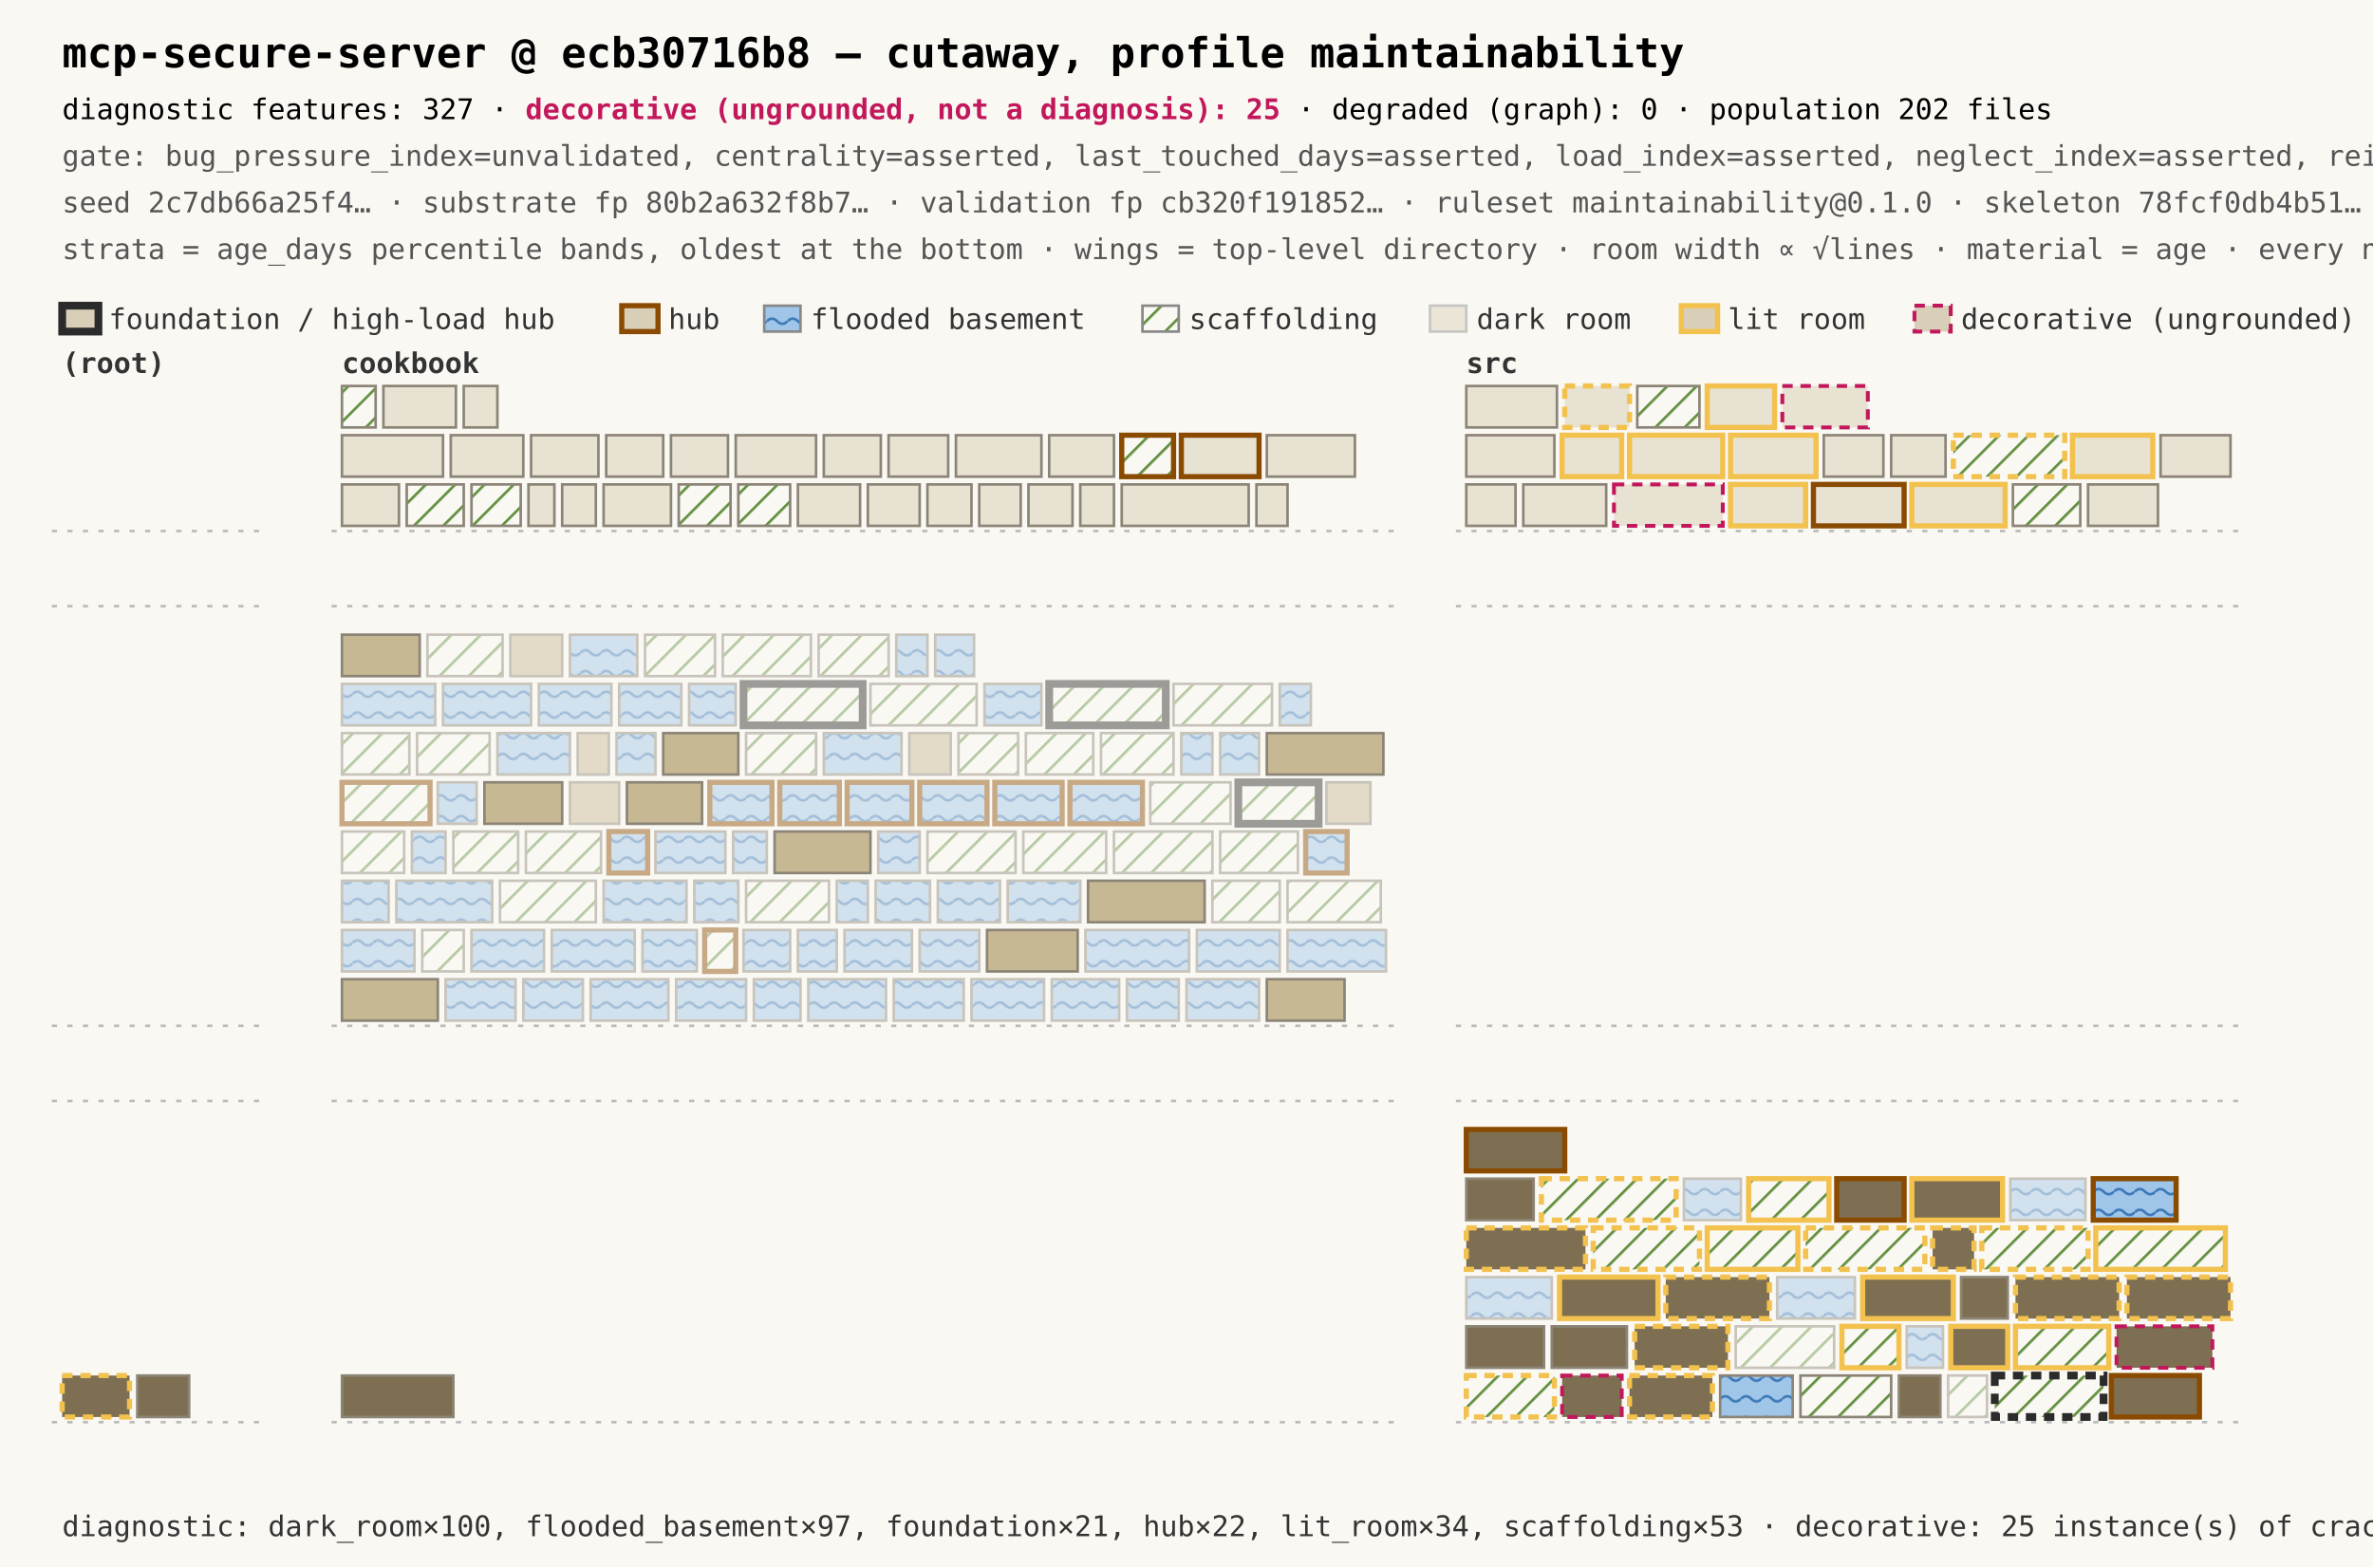
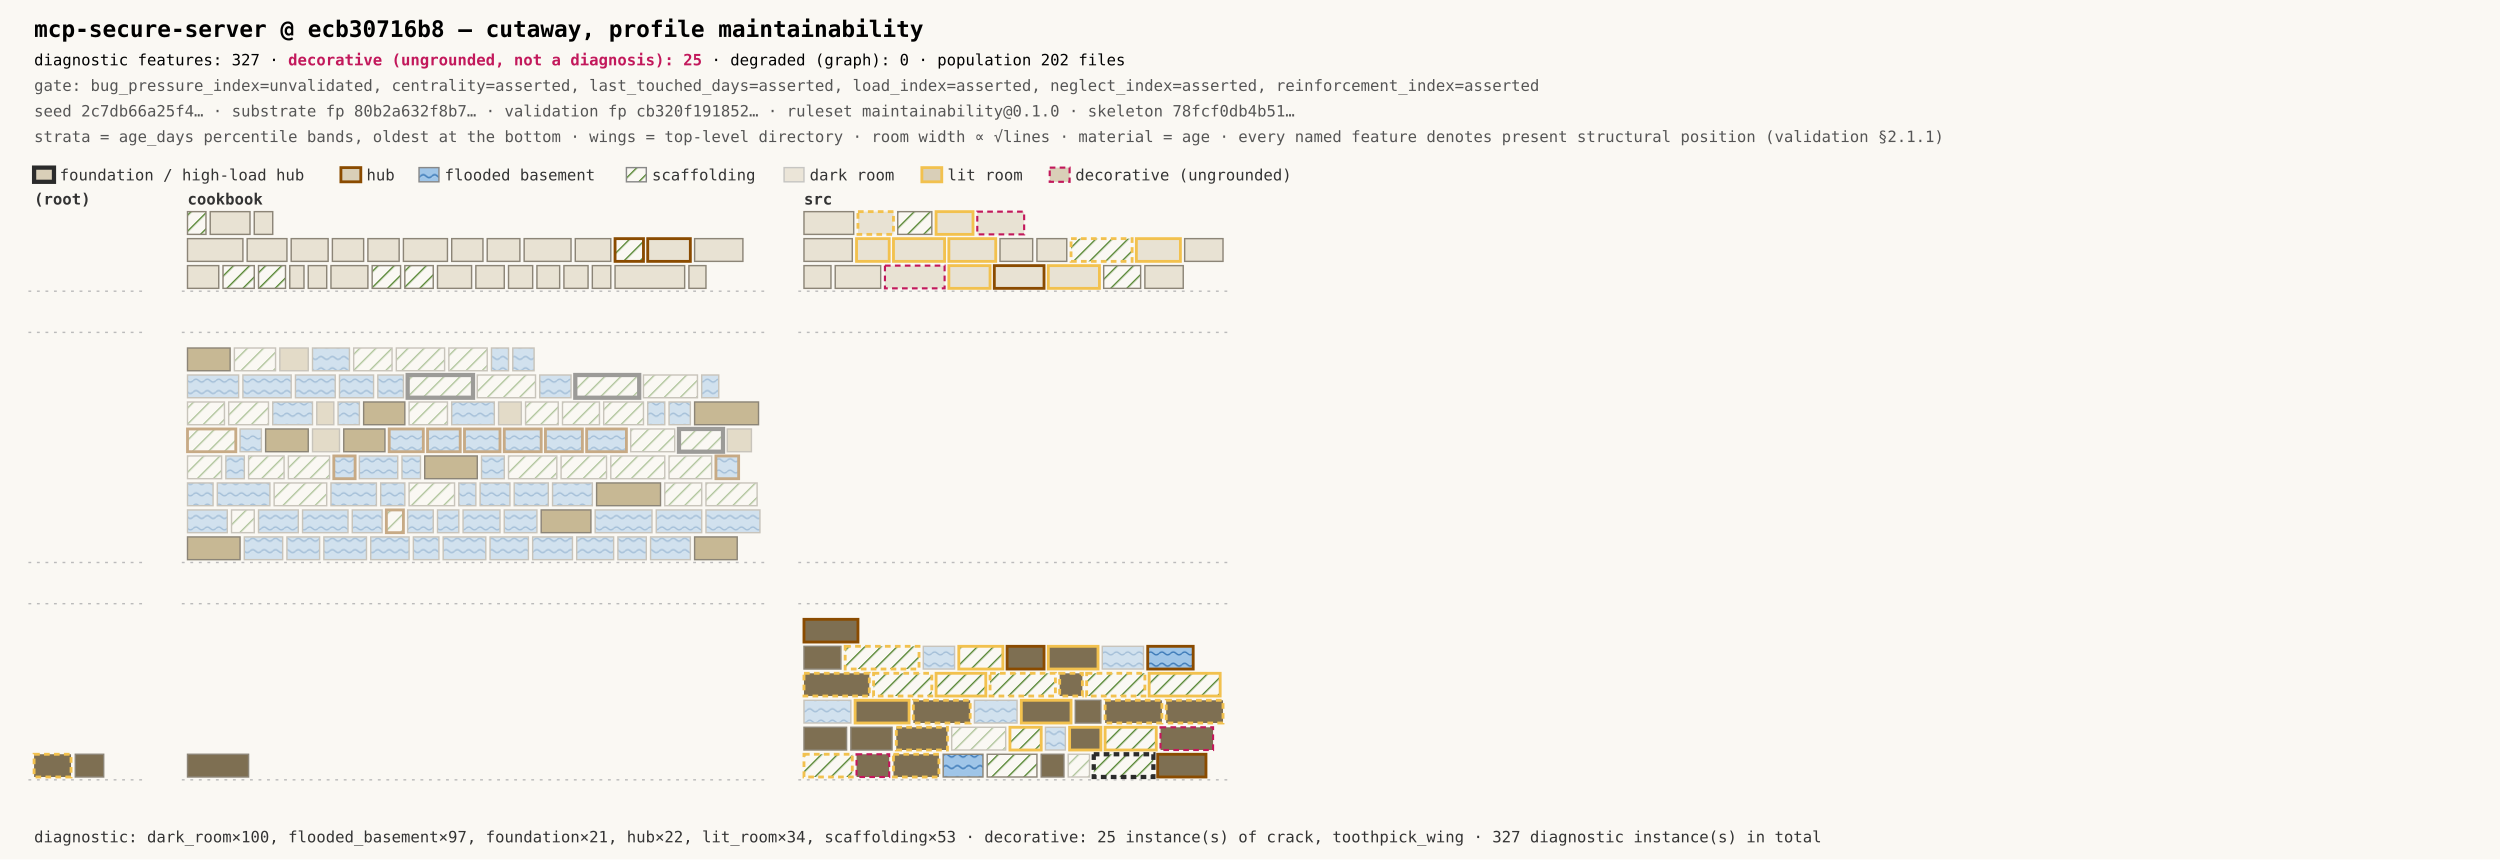
- <svg xmlns="http://www.w3.org/2000/svg" width="916" height="605" viewBox="0 0 916 605" font-family="ui-monospace, Menlo, monospace" font-size="11">
+ <svg xmlns="http://www.w3.org/2000/svg" width="1760" height="605" viewBox="0 0 1760 605" font-family="ui-monospace, Menlo, monospace" font-size="11">
  <defs>
    <pattern id="water" width="8" height="8" patternUnits="userSpaceOnUse">
      <rect width="8" height="8" fill="#9fc5e8" />
      <path d="M0 4 Q2 2 4 4 T8 4" stroke="#3d7ab8" fill="none" />
    </pattern>
    <pattern id="scaffold" width="8" height="8" patternUnits="userSpaceOnUse" patternTransform="rotate(45)">
      <rect width="8" height="8" fill="none" />
      <line x1="0" y1="0" x2="0" y2="8" stroke="#5c8a3a" stroke-width="2" />
    </pattern>
  </defs>
-   <rect width="916" height="605" fill="#faf8f3" />
+   <rect width="1760" height="605" fill="#faf8f3" />
  <text x="24" y="26" font-size="16" font-weight="bold">mcp-secure-server @ ecb30716b8 — cutaway, profile maintainability</text>
  <text x="24" y="46">diagnostic features: 327 · <tspan fill="#c2185b" font-weight="bold">decorative (ungrounded, not a diagnosis): 25</tspan> · degraded (graph): 0 · population 202 files</text>
  <text x="24" y="64" fill="#555">gate: bug_pressure_index=unvalidated, centrality=asserted, last_touched_days=asserted, load_index=asserted, neglect_index=asserted, reinforcement_index=asserted</text>
  <text x="24" y="82" fill="#555">seed 2c7db66a25f4… · substrate fp 80b2a632f8b7… · validation fp cb320f191852… · ruleset maintainability@0.1.0 · skeleton 78fcf0db4b51…</text>
  <text x="24" y="100" fill="#555">strata = age_days percentile bands, oldest at the bottom · wings = top-level directory · room width ∝ √lines · material = age · every named feature denotes present structural position (validation §2.1.1)</text>
  <rect x="24" y="118" width="14" height="10" style="stroke:#2b2b2b;stroke-width:3;fill:#d9cfb8" />
  <text x="42" y="127" fill="#333">foundation / high-load hub</text>
  <rect x="240" y="118" width="14" height="10" style="stroke:#8a4b00;stroke-width:2;fill:#d9cfb8" />
  <text x="258" y="127" fill="#333">hub</text>
  <rect x="295" y="118" width="14" height="10" style="fill:url(#water);stroke:#888" />
  <text x="313" y="127" fill="#333">flooded basement</text>
  <rect x="441" y="118" width="14" height="10" style="fill:url(#scaffold);stroke:#888" />
  <text x="459" y="127" fill="#333">scaffolding</text>
  <rect x="552" y="118" width="14" height="10" style="fill:#d9cfb8;opacity:0.45;stroke:#888" />
  <text x="570" y="127" fill="#333">dark room</text>
  <rect x="649" y="118" width="14" height="10" style="stroke:#f2c14e;stroke-width:2;fill:#d9cfb8" />
  <text x="667" y="127" fill="#333">lit room</text>
  <rect x="739" y="118" width="14" height="10" style="stroke:#c2185b;stroke-width:1.5;stroke-dasharray:4 3;fill:#d9cfb8" />
  <text x="757" y="127" fill="#333">decorative (ungrounded)</text>
  <text x="24" y="144" font-weight="bold" fill="#333">(root)</text>
  <rect x="24" y="531" width="26" height="16" style="fill:#7e6f52;stroke:#f2c14e;stroke-width:2;stroke-dasharray:4 3" />
  <rect x="53" y="531" width="20" height="16" style="fill:#7e6f52;stroke:#8c8577;stroke-width:1" />
  <line x1="20" y1="549" x2="104" y2="549" stroke="#bbb" stroke-dasharray="2 4" />
  <line x1="20" y1="425" x2="104" y2="425" stroke="#bbb" stroke-dasharray="2 4" />
  <line x1="20" y1="396" x2="104" y2="396" stroke="#bbb" stroke-dasharray="2 4" />
  <line x1="20" y1="234" x2="104" y2="234" stroke="#bbb" stroke-dasharray="2 4" />
  <line x1="20" y1="205" x2="104" y2="205" stroke="#bbb" stroke-dasharray="2 4" />
  <text x="132" y="144" font-weight="bold" fill="#333">cookbook</text>
  <rect x="132" y="531" width="43" height="16" style="fill:#7e6f52;stroke:#8c8577;stroke-width:1" />
  <line x1="128" y1="549" x2="538" y2="549" stroke="#bbb" stroke-dasharray="2 4" />
  <line x1="128" y1="425" x2="538" y2="425" stroke="#bbb" stroke-dasharray="2 4" />
  <rect x="132" y="378" width="37" height="16" style="fill:#c7b894;stroke:#8c8577;stroke-width:1" />
  <rect x="172" y="378" width="27" height="16" style="fill:url(#water);stroke:#8c8577;stroke-width:1;opacity:0.45" />
  <rect x="202" y="378" width="23" height="16" style="fill:url(#water);stroke:#8c8577;stroke-width:1;opacity:0.45" />
  <rect x="228" y="378" width="30" height="16" style="fill:url(#water);stroke:#8c8577;stroke-width:1;opacity:0.45" />
  <rect x="261" y="378" width="27" height="16" style="fill:url(#water);stroke:#8c8577;stroke-width:1;opacity:0.45" />
  <rect x="291" y="378" width="18" height="16" style="fill:url(#water);stroke:#8c8577;stroke-width:1;opacity:0.45" />
  <rect x="312" y="378" width="30" height="16" style="fill:url(#water);stroke:#8c8577;stroke-width:1;opacity:0.45" />
  <rect x="345" y="378" width="27" height="16" style="fill:url(#water);stroke:#8c8577;stroke-width:1;opacity:0.45" />
  <rect x="375" y="378" width="28" height="16" style="fill:url(#water);stroke:#8c8577;stroke-width:1;opacity:0.45" />
  <rect x="406" y="378" width="26" height="16" style="fill:url(#water);stroke:#8c8577;stroke-width:1;opacity:0.45" />
  <rect x="435" y="378" width="20" height="16" style="fill:url(#water);stroke:#8c8577;stroke-width:1;opacity:0.45" />
  <rect x="458" y="378" width="28" height="16" style="fill:url(#water);stroke:#8c8577;stroke-width:1;opacity:0.45" />
  <rect x="489" y="378" width="30" height="16" style="fill:#c7b894;stroke:#8c8577;stroke-width:1" />
  <rect x="132" y="359" width="28" height="16" style="fill:url(#water);stroke:#8c8577;stroke-width:1;opacity:0.45" />
  <rect x="163" y="359" width="16" height="16" style="fill:url(#scaffold);stroke:#8c8577;stroke-width:1;opacity:0.45" />
  <rect x="182" y="359" width="28" height="16" style="fill:url(#water);stroke:#8c8577;stroke-width:1;opacity:0.45" />
  <rect x="213" y="359" width="32" height="16" style="fill:url(#water);stroke:#8c8577;stroke-width:1;opacity:0.45" />
  <rect x="248" y="359" width="21" height="16" style="fill:url(#water);stroke:#8c8577;stroke-width:1;opacity:0.45" />
  <rect x="272" y="359" width="12" height="16" style="fill:url(#scaffold);stroke:#8a4b00;stroke-width:2;opacity:0.45;stroke-dasharray:1 0" />
  <rect x="287" y="359" width="18" height="16" style="fill:url(#water);stroke:#8c8577;stroke-width:1;opacity:0.45" />
  <rect x="308" y="359" width="15" height="16" style="fill:url(#water);stroke:#8c8577;stroke-width:1;opacity:0.45" />
  <rect x="326" y="359" width="26" height="16" style="fill:url(#water);stroke:#8c8577;stroke-width:1;opacity:0.45" />
  <rect x="355" y="359" width="23" height="16" style="fill:url(#water);stroke:#8c8577;stroke-width:1;opacity:0.45" />
  <rect x="381" y="359" width="35" height="16" style="fill:#c7b894;stroke:#8c8577;stroke-width:1" />
  <rect x="419" y="359" width="40" height="16" style="fill:url(#water);stroke:#8c8577;stroke-width:1;opacity:0.45" />
  <rect x="462" y="359" width="32" height="16" style="fill:url(#water);stroke:#8c8577;stroke-width:1;opacity:0.45" />
  <rect x="497" y="359" width="38" height="16" style="fill:url(#water);stroke:#8c8577;stroke-width:1;opacity:0.45" />
  <rect x="132" y="340" width="18" height="16" style="fill:url(#water);stroke:#8c8577;stroke-width:1;opacity:0.45" />
  <rect x="153" y="340" width="37" height="16" style="fill:url(#water);stroke:#8c8577;stroke-width:1;opacity:0.45" />
  <rect x="193" y="340" width="37" height="16" style="fill:url(#scaffold);stroke:#8c8577;stroke-width:1;opacity:0.45" />
  <rect x="233" y="340" width="32" height="16" style="fill:url(#water);stroke:#8c8577;stroke-width:1;opacity:0.45" />
  <rect x="268" y="340" width="17" height="16" style="fill:url(#water);stroke:#8c8577;stroke-width:1;opacity:0.45" />
  <rect x="288" y="340" width="32" height="16" style="fill:url(#scaffold);stroke:#8c8577;stroke-width:1;opacity:0.45" />
  <rect x="323" y="340" width="12" height="16" style="fill:url(#water);stroke:#8c8577;stroke-width:1;opacity:0.45" />
  <rect x="338" y="340" width="21" height="16" style="fill:url(#water);stroke:#8c8577;stroke-width:1;opacity:0.45" />
  <rect x="362" y="340" width="24" height="16" style="fill:url(#water);stroke:#8c8577;stroke-width:1;opacity:0.45" />
  <rect x="389" y="340" width="28" height="16" style="fill:url(#water);stroke:#8c8577;stroke-width:1;opacity:0.45" />
  <rect x="420" y="340" width="45" height="16" style="fill:#c7b894;stroke:#8c8577;stroke-width:1" />
  <rect x="468" y="340" width="26" height="16" style="fill:url(#scaffold);stroke:#8c8577;stroke-width:1;opacity:0.45" />
  <rect x="497" y="340" width="36" height="16" style="fill:url(#scaffold);stroke:#8c8577;stroke-width:1;opacity:0.45" />
  <rect x="132" y="321" width="24" height="16" style="fill:url(#scaffold);stroke:#8c8577;stroke-width:1;opacity:0.45" />
  <rect x="159" y="321" width="13" height="16" style="fill:url(#water);stroke:#8c8577;stroke-width:1;opacity:0.45" />
  <rect x="175" y="321" width="25" height="16" style="fill:url(#scaffold);stroke:#8c8577;stroke-width:1;opacity:0.45" />
  <rect x="203" y="321" width="29" height="16" style="fill:url(#scaffold);stroke:#8c8577;stroke-width:1;opacity:0.45" />
  <rect x="235" y="321" width="15" height="16" style="fill:url(#water);stroke:#8a4b00;stroke-width:2;opacity:0.45;stroke-dasharray:1 0" />
  <rect x="253" y="321" width="27" height="16" style="fill:url(#water);stroke:#8c8577;stroke-width:1;opacity:0.45" />
  <rect x="283" y="321" width="13" height="16" style="fill:url(#water);stroke:#8c8577;stroke-width:1;opacity:0.45" />
  <rect x="299" y="321" width="37" height="16" style="fill:#c7b894;stroke:#8c8577;stroke-width:1" />
  <rect x="339" y="321" width="16" height="16" style="fill:url(#water);stroke:#8c8577;stroke-width:1;opacity:0.45" />
  <rect x="358" y="321" width="34" height="16" style="fill:url(#scaffold);stroke:#8c8577;stroke-width:1;opacity:0.45" />
  <rect x="395" y="321" width="32" height="16" style="fill:url(#scaffold);stroke:#8c8577;stroke-width:1;opacity:0.45" />
  <rect x="430" y="321" width="38" height="16" style="fill:url(#scaffold);stroke:#8c8577;stroke-width:1;opacity:0.45" />
  <rect x="471" y="321" width="30" height="16" style="fill:url(#scaffold);stroke:#8c8577;stroke-width:1;opacity:0.45" />
  <rect x="504" y="321" width="16" height="16" style="fill:url(#water);stroke:#8a4b00;stroke-width:2;opacity:0.45;stroke-dasharray:1 0" />
  <rect x="132" y="302" width="34" height="16" style="fill:url(#scaffold);stroke:#8a4b00;stroke-width:2;opacity:0.45;stroke-dasharray:1 0" />
  <rect x="169" y="302" width="15" height="16" style="fill:url(#water);stroke:#8c8577;stroke-width:1;opacity:0.45" />
  <rect x="187" y="302" width="30" height="16" style="fill:#c7b894;stroke:#8c8577;stroke-width:1" />
  <rect x="220" y="302" width="19" height="16" style="fill:#c7b894;stroke:#8c8577;stroke-width:1;opacity:0.45" />
  <rect x="242" y="302" width="29" height="16" style="fill:#c7b894;stroke:#8c8577;stroke-width:1" />
  <rect x="274" y="302" width="24" height="16" style="fill:url(#water);stroke:#8a4b00;stroke-width:2;opacity:0.45;stroke-dasharray:1 0" />
  <rect x="301" y="302" width="23" height="16" style="fill:url(#water);stroke:#8a4b00;stroke-width:2;opacity:0.45;stroke-dasharray:1 0" />
  <rect x="327" y="302" width="25" height="16" style="fill:url(#water);stroke:#8a4b00;stroke-width:2;opacity:0.45;stroke-dasharray:1 0" />
  <rect x="355" y="302" width="26" height="16" style="fill:url(#water);stroke:#8a4b00;stroke-width:2;opacity:0.45;stroke-dasharray:1 0" />
  <rect x="384" y="302" width="26" height="16" style="fill:url(#water);stroke:#8a4b00;stroke-width:2;opacity:0.45;stroke-dasharray:1 0" />
  <rect x="413" y="302" width="28" height="16" style="fill:url(#water);stroke:#8a4b00;stroke-width:2;opacity:0.45;stroke-dasharray:1 0" />
  <rect x="444" y="302" width="31" height="16" style="fill:url(#scaffold);stroke:#8c8577;stroke-width:1;opacity:0.45" />
  <rect x="478" y="302" width="31" height="16" style="fill:url(#scaffold);stroke:#2b2b2b;stroke-width:3;opacity:0.45" />
  <rect x="512" y="302" width="17" height="16" style="fill:#c7b894;stroke:#8c8577;stroke-width:1;opacity:0.45" />
  <rect x="132" y="283" width="26" height="16" style="fill:url(#scaffold);stroke:#8c8577;stroke-width:1;opacity:0.45" />
  <rect x="161" y="283" width="28" height="16" style="fill:url(#scaffold);stroke:#8c8577;stroke-width:1;opacity:0.45" />
  <rect x="192" y="283" width="28" height="16" style="fill:url(#water);stroke:#8c8577;stroke-width:1;opacity:0.45" />
  <rect x="223" y="283" width="12" height="16" style="fill:#c7b894;stroke:#8c8577;stroke-width:1;opacity:0.45" />
  <rect x="238" y="283" width="15" height="16" style="fill:url(#water);stroke:#8c8577;stroke-width:1;opacity:0.45" />
  <rect x="256" y="283" width="29" height="16" style="fill:#c7b894;stroke:#8c8577;stroke-width:1" />
  <rect x="288" y="283" width="27" height="16" style="fill:url(#scaffold);stroke:#8c8577;stroke-width:1;opacity:0.45" />
  <rect x="318" y="283" width="30" height="16" style="fill:url(#water);stroke:#8c8577;stroke-width:1;opacity:0.45" />
  <rect x="351" y="283" width="16" height="16" style="fill:#c7b894;stroke:#8c8577;stroke-width:1;opacity:0.45" />
  <rect x="370" y="283" width="23" height="16" style="fill:url(#scaffold);stroke:#8c8577;stroke-width:1;opacity:0.45" />
  <rect x="396" y="283" width="26" height="16" style="fill:url(#scaffold);stroke:#8c8577;stroke-width:1;opacity:0.45" />
  <rect x="425" y="283" width="28" height="16" style="fill:url(#scaffold);stroke:#8c8577;stroke-width:1;opacity:0.45" />
  <rect x="456" y="283" width="12" height="16" style="fill:url(#water);stroke:#8c8577;stroke-width:1;opacity:0.45" />
  <rect x="471" y="283" width="15" height="16" style="fill:url(#water);stroke:#8c8577;stroke-width:1;opacity:0.45" />
  <rect x="489" y="283" width="45" height="16" style="fill:#c7b894;stroke:#8c8577;stroke-width:1" />
  <rect x="132" y="264" width="36" height="16" style="fill:url(#water);stroke:#8c8577;stroke-width:1;opacity:0.45" />
  <rect x="171" y="264" width="34" height="16" style="fill:url(#water);stroke:#8c8577;stroke-width:1;opacity:0.45" />
  <rect x="208" y="264" width="28" height="16" style="fill:url(#water);stroke:#8c8577;stroke-width:1;opacity:0.45" />
  <rect x="239" y="264" width="24" height="16" style="fill:url(#water);stroke:#8c8577;stroke-width:1;opacity:0.45" />
  <rect x="266" y="264" width="18" height="16" style="fill:url(#water);stroke:#8c8577;stroke-width:1;opacity:0.45" />
  <rect x="287" y="264" width="46" height="16" style="fill:url(#scaffold);stroke:#2b2b2b;stroke-width:3;opacity:0.45" />
  <rect x="336" y="264" width="41" height="16" style="fill:url(#scaffold);stroke:#8c8577;stroke-width:1;opacity:0.45" />
  <rect x="380" y="264" width="22" height="16" style="fill:url(#water);stroke:#8c8577;stroke-width:1;opacity:0.45" />
  <rect x="405" y="264" width="45" height="16" style="fill:url(#scaffold);stroke:#2b2b2b;stroke-width:3;opacity:0.45" />
  <rect x="453" y="264" width="38" height="16" style="fill:url(#scaffold);stroke:#8c8577;stroke-width:1;opacity:0.45" />
  <rect x="494" y="264" width="12" height="16" style="fill:url(#water);stroke:#8c8577;stroke-width:1;opacity:0.45" />
  <rect x="132" y="245" width="30" height="16" style="fill:#c7b894;stroke:#8c8577;stroke-width:1" />
  <rect x="165" y="245" width="29" height="16" style="fill:url(#scaffold);stroke:#8c8577;stroke-width:1;opacity:0.45" />
  <rect x="197" y="245" width="20" height="16" style="fill:#c7b894;stroke:#8c8577;stroke-width:1;opacity:0.45" />
  <rect x="220" y="245" width="26" height="16" style="fill:url(#water);stroke:#8c8577;stroke-width:1;opacity:0.45" />
  <rect x="249" y="245" width="27" height="16" style="fill:url(#scaffold);stroke:#8c8577;stroke-width:1;opacity:0.45" />
  <rect x="279" y="245" width="34" height="16" style="fill:url(#scaffold);stroke:#8c8577;stroke-width:1;opacity:0.45" />
  <rect x="316" y="245" width="27" height="16" style="fill:url(#scaffold);stroke:#8c8577;stroke-width:1;opacity:0.45" />
  <rect x="346" y="245" width="12" height="16" style="fill:url(#water);stroke:#8c8577;stroke-width:1;opacity:0.45" />
  <rect x="361" y="245" width="15" height="16" style="fill:url(#water);stroke:#8c8577;stroke-width:1;opacity:0.45" />
  <line x1="128" y1="396" x2="538" y2="396" stroke="#bbb" stroke-dasharray="2 4" />
  <line x1="128" y1="234" x2="538" y2="234" stroke="#bbb" stroke-dasharray="2 4" />
  <rect x="132" y="187" width="22" height="16" style="fill:#e8e2d3;stroke:#8c8577;stroke-width:1" />
  <rect x="157" y="187" width="22" height="16" style="fill:url(#scaffold);stroke:#8c8577;stroke-width:1" />
  <rect x="182" y="187" width="19" height="16" style="fill:url(#scaffold);stroke:#8c8577;stroke-width:1" />
  <rect x="204" y="187" width="10" height="16" style="fill:#e8e2d3;stroke:#8c8577;stroke-width:1" />
  <rect x="217" y="187" width="13" height="16" style="fill:#e8e2d3;stroke:#8c8577;stroke-width:1" />
  <rect x="233" y="187" width="26" height="16" style="fill:#e8e2d3;stroke:#8c8577;stroke-width:1" />
  <rect x="262" y="187" width="20" height="16" style="fill:url(#scaffold);stroke:#8c8577;stroke-width:1" />
  <rect x="285" y="187" width="20" height="16" style="fill:url(#scaffold);stroke:#8c8577;stroke-width:1" />
  <rect x="308" y="187" width="24" height="16" style="fill:#e8e2d3;stroke:#8c8577;stroke-width:1" />
  <rect x="335" y="187" width="20" height="16" style="fill:#e8e2d3;stroke:#8c8577;stroke-width:1" />
  <rect x="358" y="187" width="17" height="16" style="fill:#e8e2d3;stroke:#8c8577;stroke-width:1" />
  <rect x="378" y="187" width="16" height="16" style="fill:#e8e2d3;stroke:#8c8577;stroke-width:1" />
  <rect x="397" y="187" width="17" height="16" style="fill:#e8e2d3;stroke:#8c8577;stroke-width:1" />
  <rect x="417" y="187" width="13" height="16" style="fill:#e8e2d3;stroke:#8c8577;stroke-width:1" />
  <rect x="433" y="187" width="49" height="16" style="fill:#e8e2d3;stroke:#8c8577;stroke-width:1" />
  <rect x="485" y="187" width="12" height="16" style="fill:#e8e2d3;stroke:#8c8577;stroke-width:1" />
  <rect x="132" y="168" width="39" height="16" style="fill:#e8e2d3;stroke:#8c8577;stroke-width:1" />
  <rect x="174" y="168" width="28" height="16" style="fill:#e8e2d3;stroke:#8c8577;stroke-width:1" />
  <rect x="205" y="168" width="26" height="16" style="fill:#e8e2d3;stroke:#8c8577;stroke-width:1" />
  <rect x="234" y="168" width="22" height="16" style="fill:#e8e2d3;stroke:#8c8577;stroke-width:1" />
  <rect x="259" y="168" width="22" height="16" style="fill:#e8e2d3;stroke:#8c8577;stroke-width:1" />
  <rect x="284" y="168" width="31" height="16" style="fill:#e8e2d3;stroke:#8c8577;stroke-width:1" />
  <rect x="318" y="168" width="22" height="16" style="fill:#e8e2d3;stroke:#8c8577;stroke-width:1" />
  <rect x="343" y="168" width="23" height="16" style="fill:#e8e2d3;stroke:#8c8577;stroke-width:1" />
  <rect x="369" y="168" width="33" height="16" style="fill:#e8e2d3;stroke:#8c8577;stroke-width:1" />
  <rect x="405" y="168" width="25" height="16" style="fill:#e8e2d3;stroke:#8c8577;stroke-width:1" />
  <rect x="433" y="168" width="20" height="16" style="fill:url(#scaffold);stroke:#8a4b00;stroke-width:2;stroke-dasharray:1 0" />
  <rect x="456" y="168" width="30" height="16" style="fill:#e8e2d3;stroke:#8a4b00;stroke-width:2;stroke-dasharray:1 0" />
  <rect x="489" y="168" width="34" height="16" style="fill:#e8e2d3;stroke:#8c8577;stroke-width:1" />
  <rect x="132" y="149" width="13" height="16" style="fill:url(#scaffold);stroke:#8c8577;stroke-width:1" />
  <rect x="148" y="149" width="28" height="16" style="fill:#e8e2d3;stroke:#8c8577;stroke-width:1" />
  <rect x="179" y="149" width="13" height="16" style="fill:#e8e2d3;stroke:#8c8577;stroke-width:1" />
  <line x1="128" y1="205" x2="538" y2="205" stroke="#bbb" stroke-dasharray="2 4" />
  <text x="566" y="144" font-weight="bold" fill="#333">src</text>
  <rect x="566" y="531" width="34" height="16" style="fill:url(#scaffold);stroke:#f2c14e;stroke-width:2;stroke-dasharray:4 3" />
  <rect x="603" y="531" width="23" height="16" style="fill:#7e6f52;stroke:#c2185b;stroke-width:1.5;stroke-dasharray:4 3" />
  <rect x="629" y="531" width="32" height="16" style="fill:#7e6f52;stroke:#f2c14e;stroke-width:2;stroke-dasharray:4 3" />
  <rect x="664" y="531" width="28" height="16" style="fill:url(#water);stroke:#8c8577;stroke-width:1" />
  <rect x="695" y="531" width="35" height="16" style="fill:url(#scaffold);stroke:#8c8577;stroke-width:1" />
  <rect x="733" y="531" width="16" height="16" style="fill:#7e6f52;stroke:#8c8577;stroke-width:1" />
  <rect x="752" y="531" width="15" height="16" style="fill:url(#scaffold);stroke:#8c8577;stroke-width:1;opacity:0.45" />
  <rect x="770" y="531" width="42" height="16" style="fill:url(#scaffold);stroke:#2b2b2b;stroke-width:3;stroke-dasharray:4 3" />
  <rect x="815" y="531" width="34" height="16" style="fill:#7e6f52;stroke:#8a4b00;stroke-width:2;stroke-dasharray:1 0" />
  <rect x="566" y="512" width="30" height="16" style="fill:#7e6f52;stroke:#8c8577;stroke-width:1" />
  <rect x="599" y="512" width="29" height="16" style="fill:#7e6f52;stroke:#8c8577;stroke-width:1" />
  <rect x="631" y="512" width="36" height="16" style="fill:#7e6f52;stroke:#f2c14e;stroke-width:2;stroke-dasharray:4 3" />
  <rect x="670" y="512" width="38" height="16" style="fill:url(#scaffold);stroke:#8c8577;stroke-width:1;opacity:0.45" />
  <rect x="711" y="512" width="22" height="16" style="fill:url(#scaffold);stroke:#f2c14e;stroke-width:2" />
  <rect x="736" y="512" width="14" height="16" style="fill:url(#water);stroke:#8c8577;stroke-width:1;opacity:0.45" />
  <rect x="753" y="512" width="22" height="16" style="fill:#7e6f52;stroke:#f2c14e;stroke-width:2" />
  <rect x="778" y="512" width="36" height="16" style="fill:url(#scaffold);stroke:#f2c14e;stroke-width:2" />
  <rect x="817" y="512" width="37" height="16" style="fill:#7e6f52;stroke:#c2185b;stroke-width:1.5;stroke-dasharray:4 3" />
  <rect x="566" y="493" width="33" height="16" style="fill:url(#water);stroke:#8c8577;stroke-width:1;opacity:0.45" />
  <rect x="602" y="493" width="38" height="16" style="fill:#7e6f52;stroke:#f2c14e;stroke-width:2" />
  <rect x="643" y="493" width="40" height="16" style="fill:#7e6f52;stroke:#f2c14e;stroke-width:2;stroke-dasharray:4 3" />
  <rect x="686" y="493" width="30" height="16" style="fill:url(#water);stroke:#8c8577;stroke-width:1;opacity:0.45" />
  <rect x="719" y="493" width="35" height="16" style="fill:#7e6f52;stroke:#f2c14e;stroke-width:2" />
  <rect x="757" y="493" width="18" height="16" style="fill:#7e6f52;stroke:#8c8577;stroke-width:1" />
  <rect x="778" y="493" width="40" height="16" style="fill:#7e6f52;stroke:#f2c14e;stroke-width:2;stroke-dasharray:4 3" />
  <rect x="821" y="493" width="40" height="16" style="fill:#7e6f52;stroke:#f2c14e;stroke-width:2;stroke-dasharray:4 3" />
  <rect x="566" y="474" width="46" height="16" style="fill:#7e6f52;stroke:#f2c14e;stroke-width:2;stroke-dasharray:4 3" />
  <rect x="615" y="474" width="41" height="16" style="fill:url(#scaffold);stroke:#f2c14e;stroke-width:2;stroke-dasharray:4 3" />
  <rect x="659" y="474" width="35" height="16" style="fill:url(#scaffold);stroke:#f2c14e;stroke-width:2" />
  <rect x="697" y="474" width="46" height="16" style="fill:url(#scaffold);stroke:#f2c14e;stroke-width:2;stroke-dasharray:4 3" />
  <rect x="746" y="474" width="16" height="16" style="fill:#7e6f52;stroke:#f2c14e;stroke-width:2;stroke-dasharray:4 3" />
  <rect x="765" y="474" width="41" height="16" style="fill:url(#scaffold);stroke:#f2c14e;stroke-width:2;stroke-dasharray:4 3" />
  <rect x="809" y="474" width="50" height="16" style="fill:url(#scaffold);stroke:#f2c14e;stroke-width:2;stroke-dasharray:1 0" />
  <rect x="566" y="455" width="26" height="16" style="fill:#7e6f52;stroke:#8c8577;stroke-width:1" />
  <rect x="595" y="455" width="52" height="16" style="fill:url(#scaffold);stroke:#f2c14e;stroke-width:2;stroke-dasharray:4 3" />
  <rect x="650" y="455" width="22" height="16" style="fill:url(#water);stroke:#8c8577;stroke-width:1;opacity:0.45" />
  <rect x="675" y="455" width="31" height="16" style="fill:url(#scaffold);stroke:#f2c14e;stroke-width:2" />
  <rect x="709" y="455" width="26" height="16" style="fill:#7e6f52;stroke:#8a4b00;stroke-width:2;stroke-dasharray:1 0" />
  <rect x="738" y="455" width="35" height="16" style="fill:#7e6f52;stroke:#f2c14e;stroke-width:2;stroke-dasharray:1 0" />
  <rect x="776" y="455" width="29" height="16" style="fill:url(#water);stroke:#8c8577;stroke-width:1;opacity:0.45" />
  <rect x="808" y="455" width="32" height="16" style="fill:url(#water);stroke:#8a4b00;stroke-width:2;stroke-dasharray:1 0" />
  <rect x="566" y="436" width="38" height="16" style="fill:#7e6f52;stroke:#8a4b00;stroke-width:2;stroke-dasharray:1 0" />
  <line x1="562" y1="549" x2="864" y2="549" stroke="#bbb" stroke-dasharray="2 4" />
  <line x1="562" y1="425" x2="864" y2="425" stroke="#bbb" stroke-dasharray="2 4" />
  <line x1="562" y1="396" x2="864" y2="396" stroke="#bbb" stroke-dasharray="2 4" />
  <line x1="562" y1="234" x2="864" y2="234" stroke="#bbb" stroke-dasharray="2 4" />
  <rect x="566" y="187" width="19" height="16" style="fill:#e8e2d3;stroke:#8c8577;stroke-width:1" />
  <rect x="588" y="187" width="32" height="16" style="fill:#e8e2d3;stroke:#8c8577;stroke-width:1" />
  <rect x="623" y="187" width="42" height="16" style="fill:#e8e2d3;stroke:#c2185b;stroke-width:1.5;stroke-dasharray:4 3" />
  <rect x="668" y="187" width="29" height="16" style="fill:#e8e2d3;stroke:#f2c14e;stroke-width:2;stroke-dasharray:1 0" />
  <rect x="700" y="187" width="35" height="16" style="fill:#e8e2d3;stroke:#8a4b00;stroke-width:2;stroke-dasharray:1 0" />
  <rect x="738" y="187" width="36" height="16" style="fill:#e8e2d3;stroke:#f2c14e;stroke-width:2" />
  <rect x="777" y="187" width="26" height="16" style="fill:url(#scaffold);stroke:#8c8577;stroke-width:1" />
  <rect x="806" y="187" width="27" height="16" style="fill:#e8e2d3;stroke:#8c8577;stroke-width:1" />
  <rect x="566" y="168" width="34" height="16" style="fill:#e8e2d3;stroke:#8c8577;stroke-width:1" />
  <rect x="603" y="168" width="23" height="16" style="fill:#e8e2d3;stroke:#f2c14e;stroke-width:2" />
  <rect x="629" y="168" width="36" height="16" style="fill:#e8e2d3;stroke:#f2c14e;stroke-width:2" />
  <rect x="668" y="168" width="33" height="16" style="fill:#e8e2d3;stroke:#f2c14e;stroke-width:2" />
  <rect x="704" y="168" width="23" height="16" style="fill:#e8e2d3;stroke:#8c8577;stroke-width:1" />
  <rect x="730" y="168" width="21" height="16" style="fill:#e8e2d3;stroke:#8c8577;stroke-width:1" />
  <rect x="754" y="168" width="43" height="16" style="fill:url(#scaffold);stroke:#f2c14e;stroke-width:2;stroke-dasharray:4 3" />
  <rect x="800" y="168" width="31" height="16" style="fill:#e8e2d3;stroke:#f2c14e;stroke-width:2" />
  <rect x="834" y="168" width="27" height="16" style="fill:#e8e2d3;stroke:#8c8577;stroke-width:1" />
  <rect x="566" y="149" width="35" height="16" style="fill:#e8e2d3;stroke:#8c8577;stroke-width:1" />
  <rect x="604" y="149" width="25" height="16" style="fill:#e8e2d3;stroke:#f2c14e;stroke-width:2;stroke-dasharray:4 3" />
  <rect x="632" y="149" width="24" height="16" style="fill:url(#scaffold);stroke:#8c8577;stroke-width:1" />
  <rect x="659" y="149" width="26" height="16" style="fill:#e8e2d3;stroke:#f2c14e;stroke-width:2" />
  <rect x="688" y="149" width="33" height="16" style="fill:#e8e2d3;stroke:#c2185b;stroke-width:1.5;stroke-dasharray:4 3" />
  <line x1="562" y1="205" x2="864" y2="205" stroke="#bbb" stroke-dasharray="2 4" />
  <text x="24" y="593" fill="#333">diagnostic: dark_room×100, flooded_basement×97, foundation×21, hub×22, lit_room×34, scaffolding×53   ·   decorative: 25 instance(s) of crack, toothpick_wing   ·   327 diagnostic instance(s) in total</text>
</svg>
